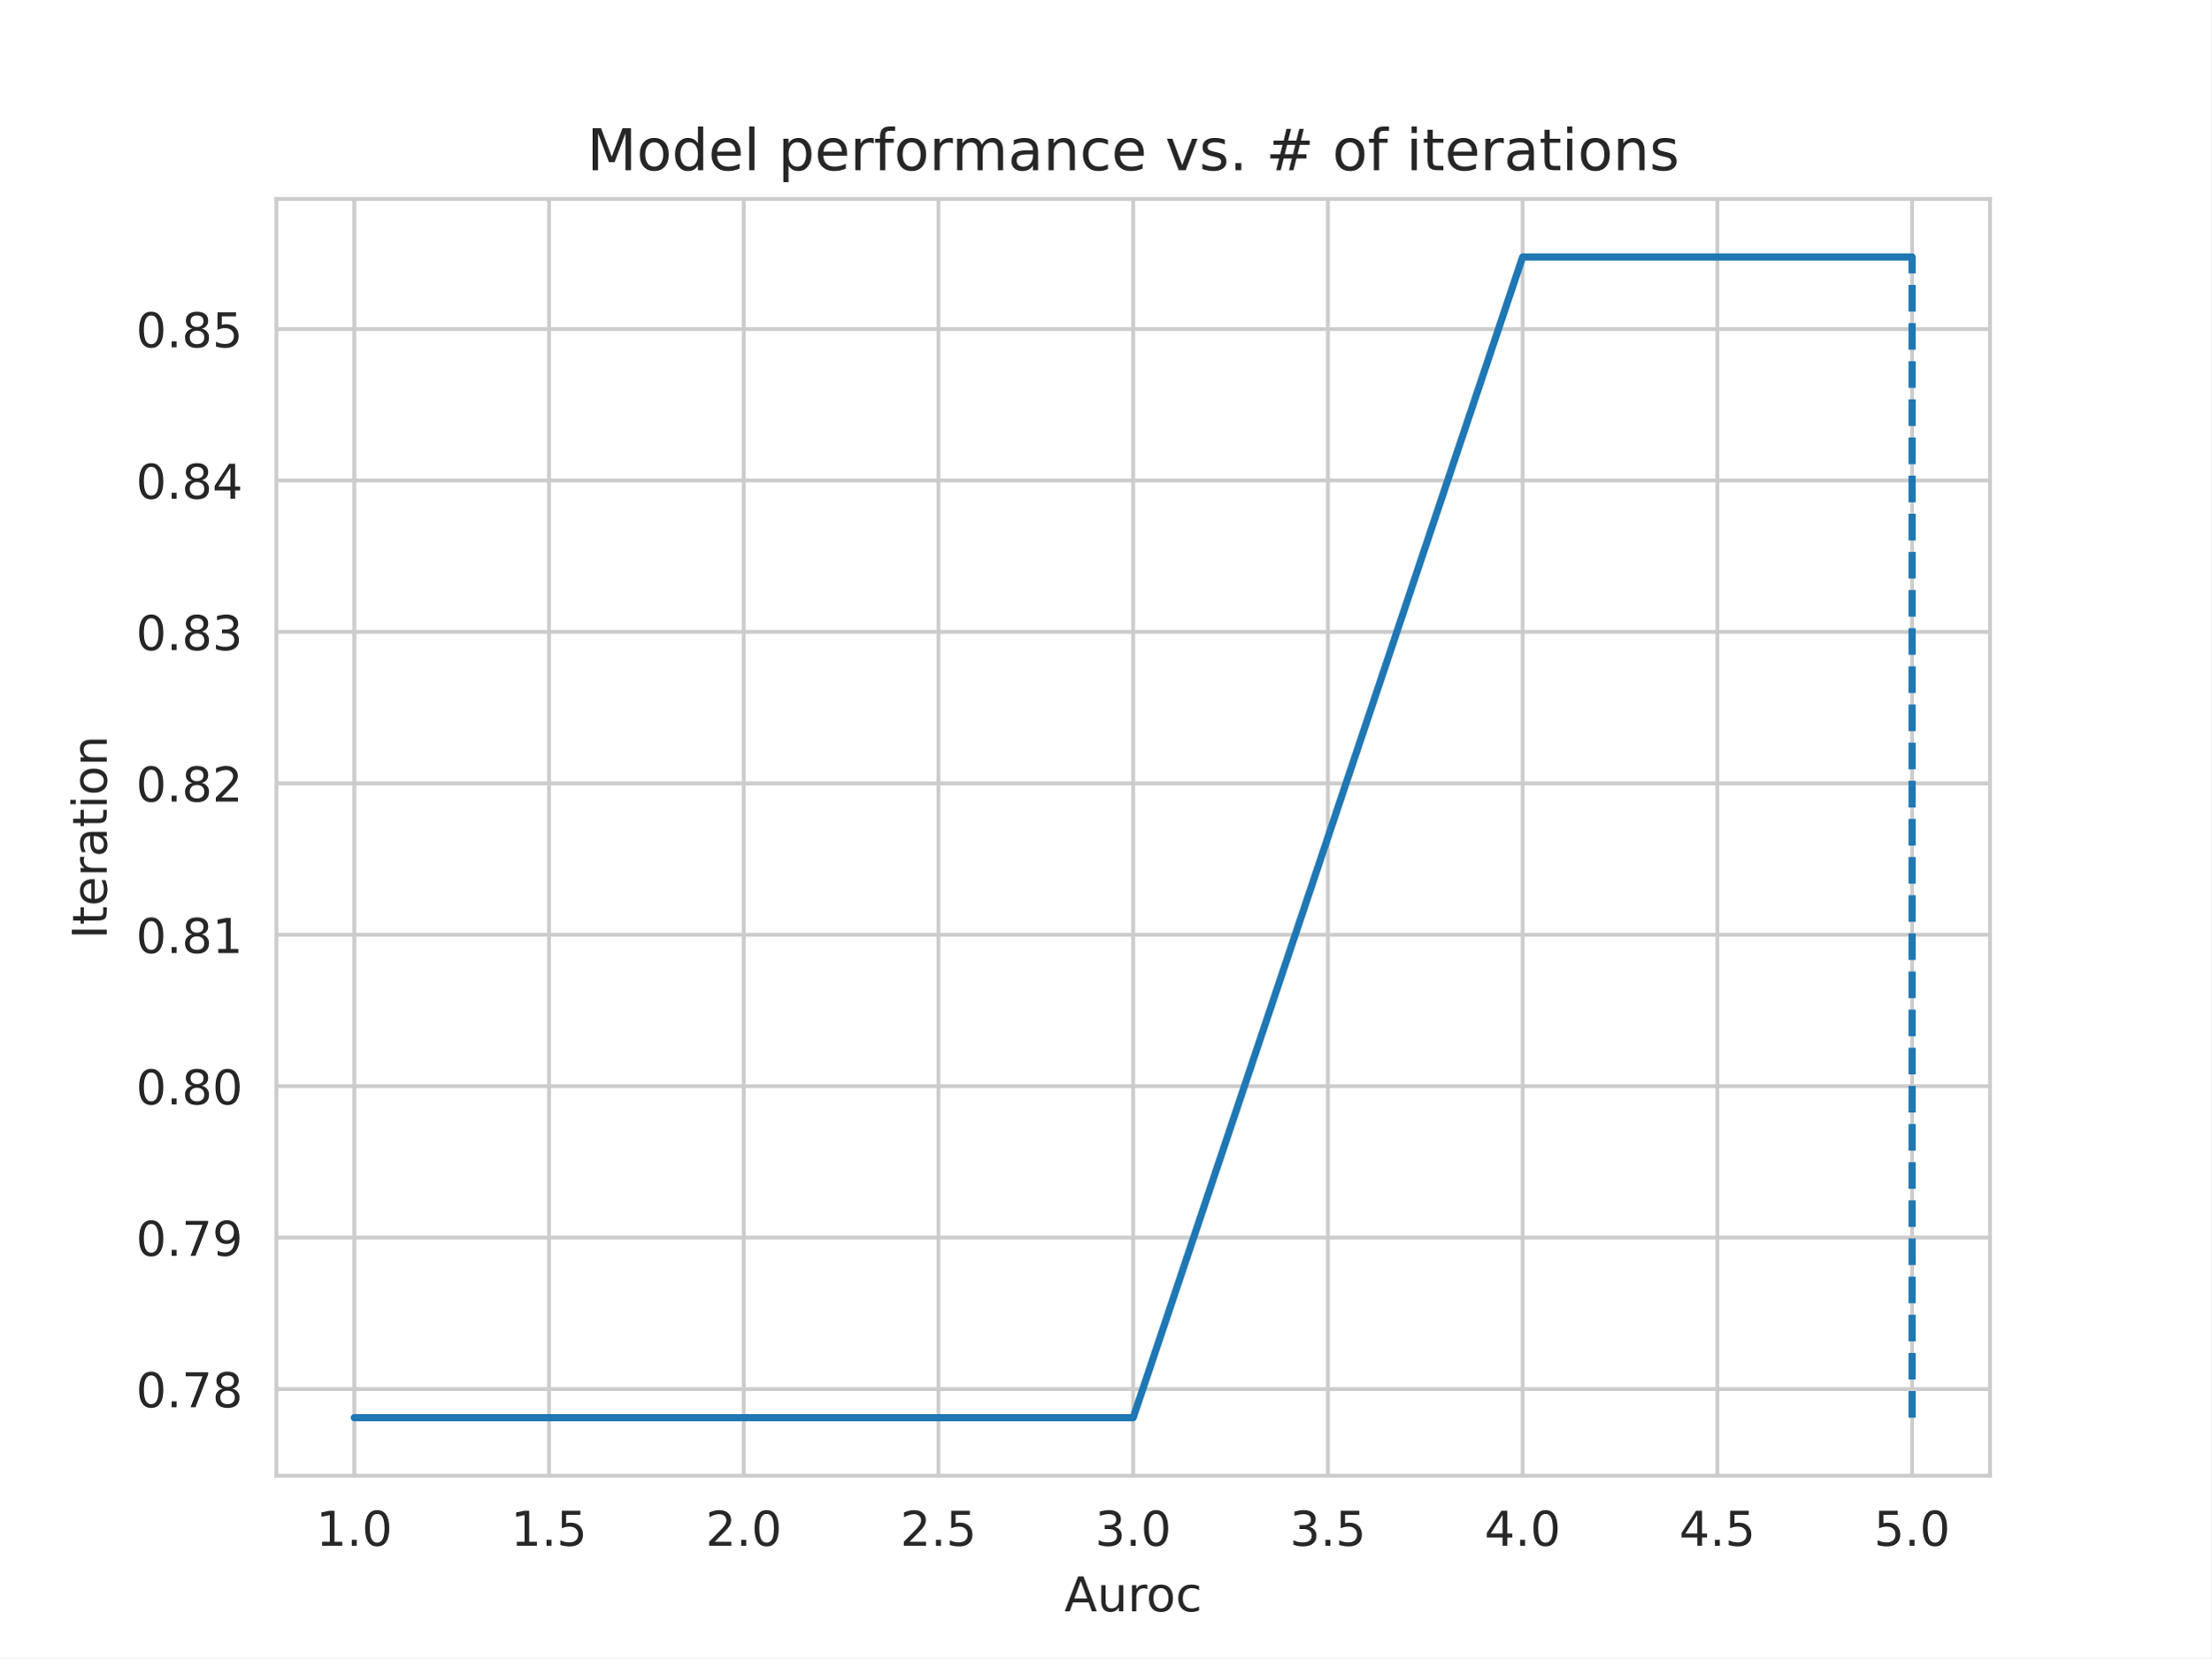
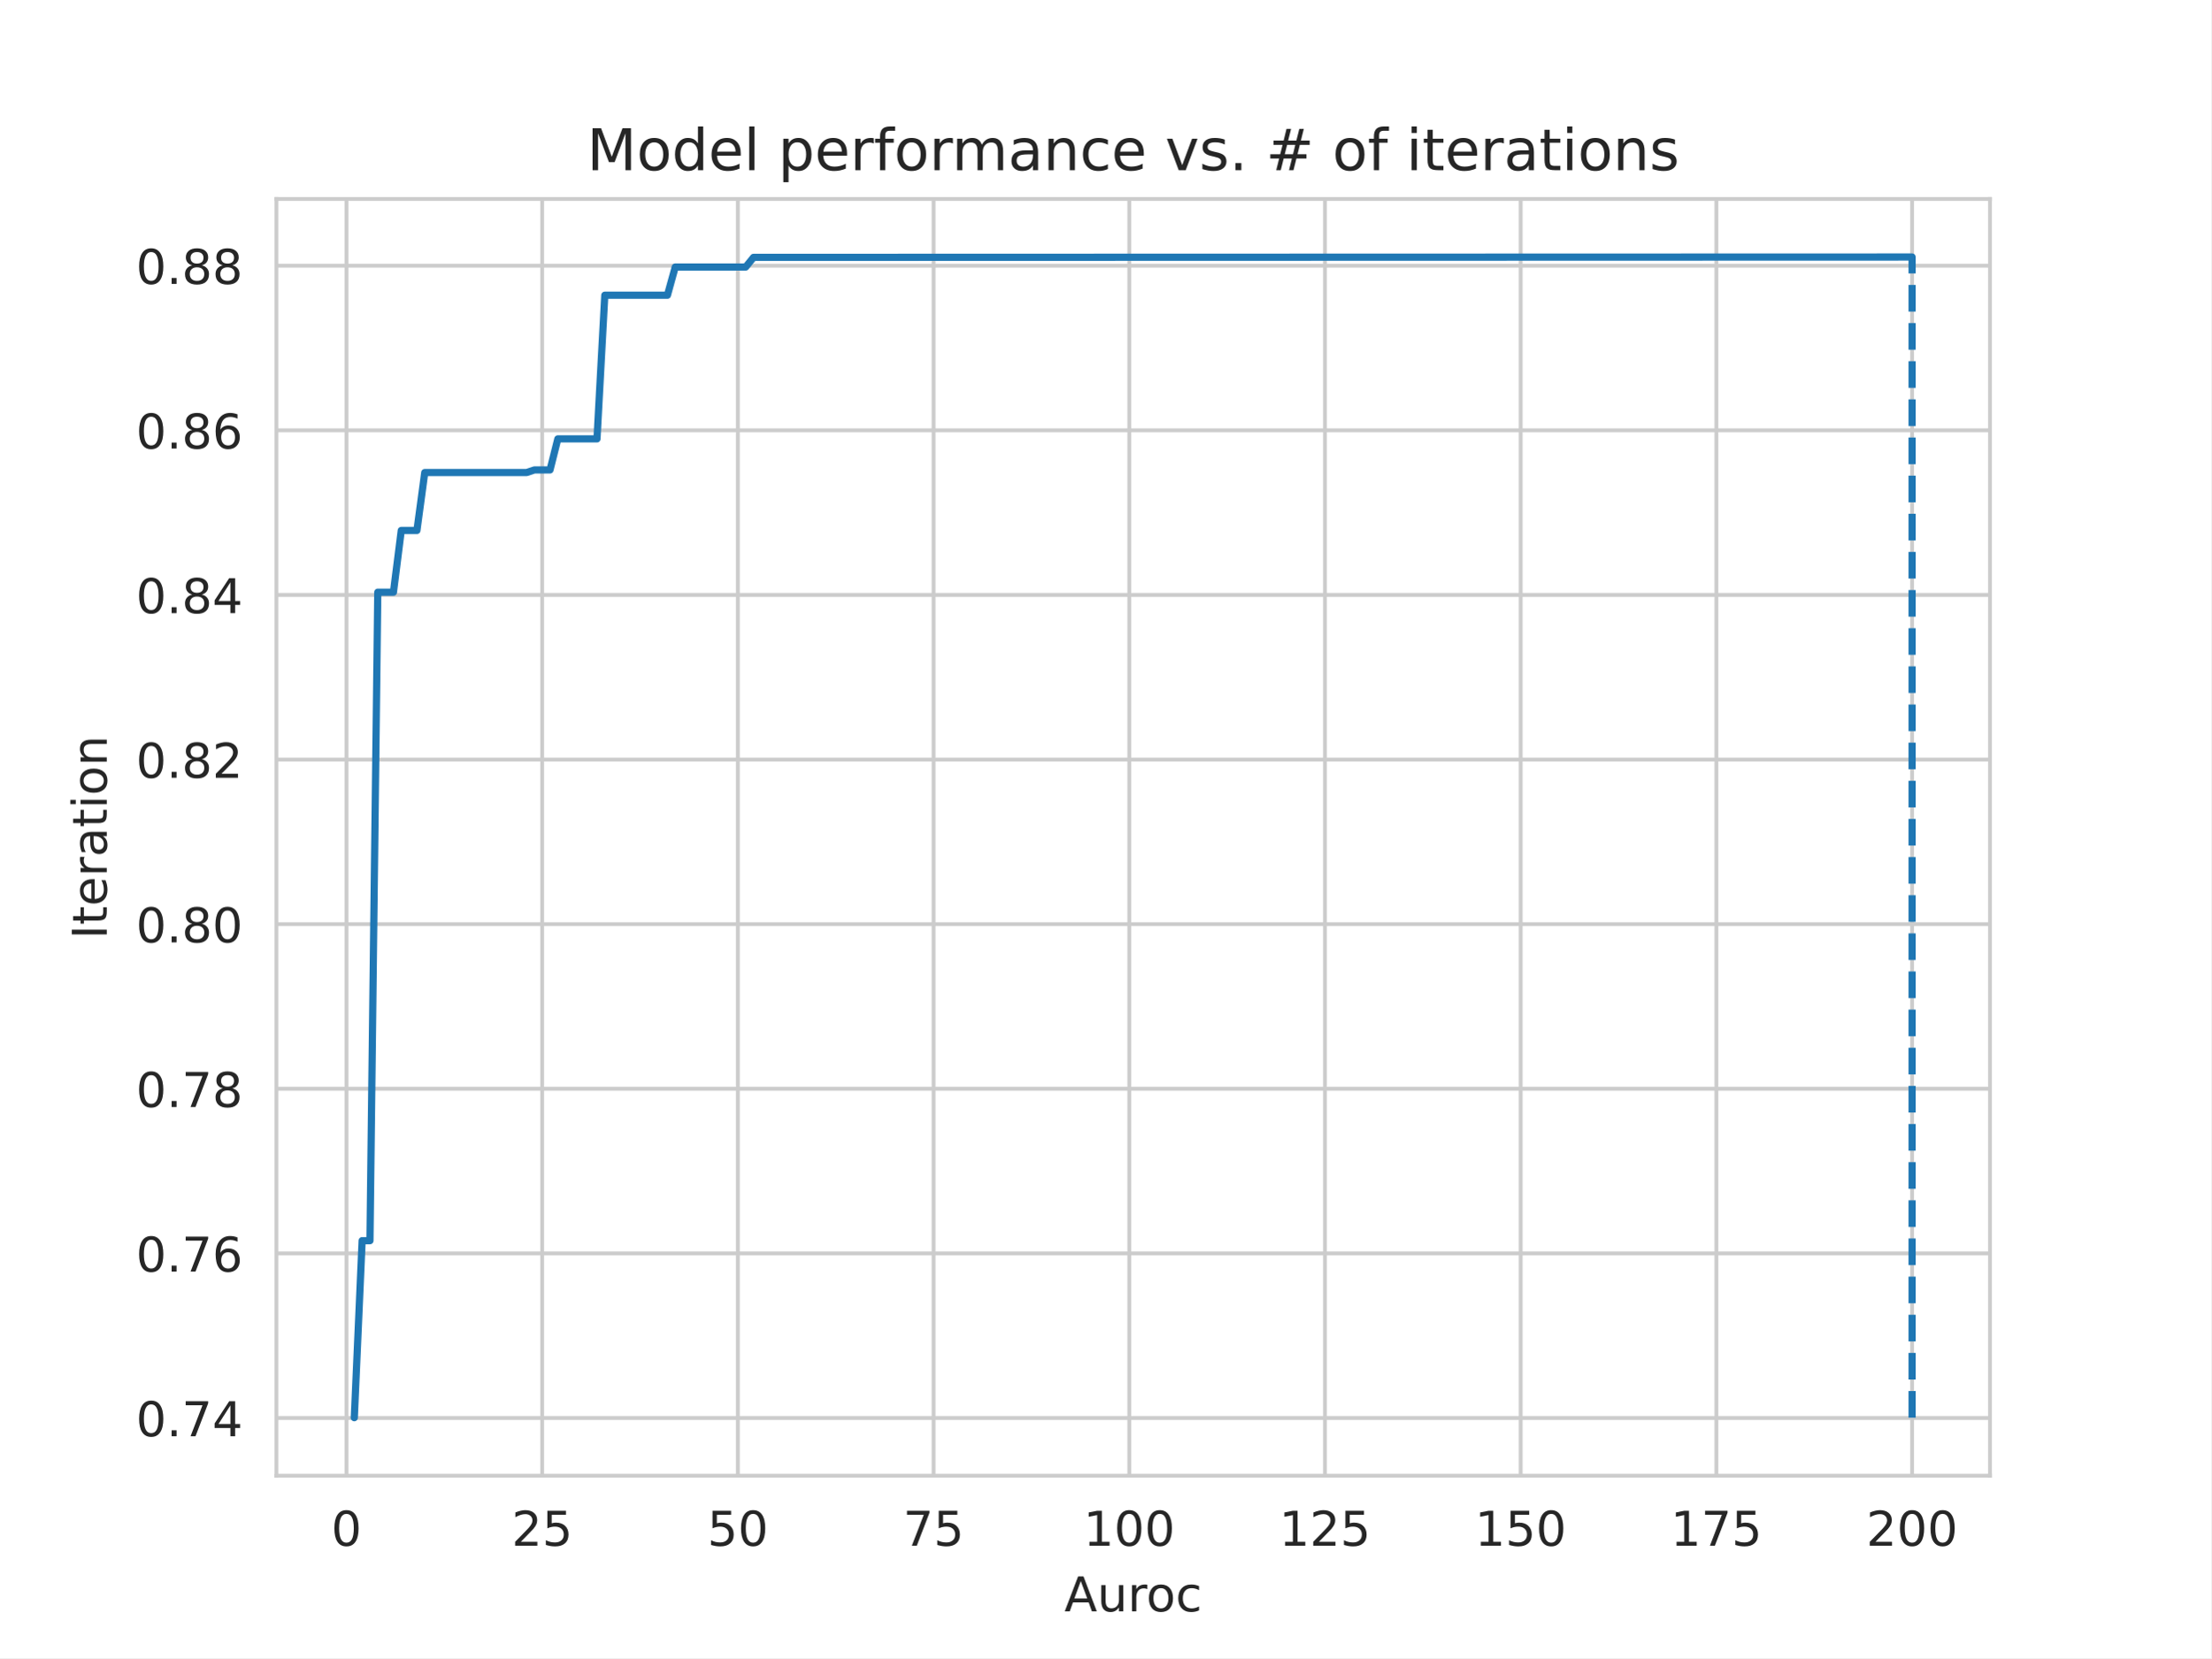
<svg xmlns="http://www.w3.org/2000/svg" xmlns:xlink="http://www.w3.org/1999/xlink" height="345.6pt" version="1.1" viewBox="0 0 460.8 345.6" width="460.8pt">
  <defs>
    <style type="text/css">*{stroke-linecap:butt;stroke-linejoin:round;}</style>
  </defs>
  <g id="figure_1">
    <g id="patch_1">
      <path d="M 0 345.6  L 460.8 345.6  L 460.8 0  L 0 0  z " style="fill:#ffffff;" />
    </g>
    <g id="axes_1">
      <g id="patch_2">
        <path d="M 57.6 307.584  L 414.72 307.584  L 414.72 41.472  L 57.6 41.472  z " style="fill:#ffffff;" />
      </g>
      <g id="matplotlib.axis_1">
        <g id="xtick_1">
          <g id="line2d_1">
-             <path clip-path="url(#p632183aedc)" d="M 73.833 307.584  L 73.833 41.472  " style="fill:none;stroke:#cccccc;stroke-linecap:round;stroke-width:0.8;" />
+             <path clip-path="url(#p4df4f2640b)" d="M 72.201 307.584  L 72.201 41.472  " style="fill:none;stroke:#cccccc;stroke-linecap:round;stroke-width:0.8;" />
          </g>
          <g id="text_1">
-             <g style="fill:#262626;" transform="translate(65.88116 322.1824)scale(0.1 -0.1)">
-               <defs>
-                 <path d="M 794 531  L 1825 531  L 1825 4091  L 703 3866  L 703 4441  L 1819 4666  L 2450 4666  L 2450 531  L 3481 531  L 3481 0  L 794 0  L 794 531  z " id="DejaVuSans-31" transform="scale(0.015625)" />
-                 <path d="M 684 794  L 1344 794  L 1344 0  L 684 0  L 684 794  z " id="DejaVuSans-2e" transform="scale(0.015625)" />
+             <g style="fill:#262626;" transform="translate(69.02005 322.1824)scale(0.1 -0.1)">
+               <defs>
                <path d="M 2034 4250  Q 1547 4250 1301 3770  Q 1056 3291 1056 2328  Q 1056 1369 1301 889  Q 1547 409 2034 409  Q 2525 409 2770 889  Q 3016 1369 3016 2328  Q 3016 3291 2770 3770  Q 2525 4250 2034 4250  z M 2034 4750  Q 2819 4750 3233 4129  Q 3647 3509 3647 2328  Q 3647 1150 3233 529  Q 2819 -91 2034 -91  Q 1250 -91 836 529  Q 422 1150 422 2328  Q 422 3509 836 4129  Q 1250 4750 2034 4750  z " id="DejaVuSans-30" transform="scale(0.015625)" />
              </defs>
-               <use xlink:href="#DejaVuSans-31" />
-               <use x="63.623" xlink:href="#DejaVuSans-2e" />
-               <use x="95.41" xlink:href="#DejaVuSans-30" />
+               <use xlink:href="#DejaVuSans-30" />
            </g>
          </g>
        </g>
        <g id="xtick_2">
          <g id="line2d_2">
-             <path clip-path="url(#p632183aedc)" d="M 114.415 307.584  L 114.415 41.472  " style="fill:none;stroke:#cccccc;stroke-linecap:round;stroke-width:0.8;" />
+             <path clip-path="url(#p4df4f2640b)" d="M 112.987 307.584  L 112.987 41.472  " style="fill:none;stroke:#cccccc;stroke-linecap:round;stroke-width:0.8;" />
          </g>
          <g id="text_2">
-             <g style="fill:#262626;" transform="translate(106.463 322.1824)scale(0.1 -0.1)">
-               <defs>
+             <g style="fill:#262626;" transform="translate(106.6245 322.1824)scale(0.1 -0.1)">
+               <defs>
+                 <path d="M 1228 531  L 3431 531  L 3431 0  L 469 0  L 469 531  Q 828 903 1448 1529  Q 2069 2156 2228 2338  Q 2531 2678 2651 2914  Q 2772 3150 2772 3378  Q 2772 3750 2511 3984  Q 2250 4219 1831 4219  Q 1534 4219 1204 4116  Q 875 4013 500 3803  L 500 4441  Q 881 4594 1212 4672  Q 1544 4750 1819 4750  Q 2544 4750 2975 4387  Q 3406 4025 3406 3419  Q 3406 3131 3298 2873  Q 3191 2616 2906 2266  Q 2828 2175 2409 1742  Q 1991 1309 1228 531  z " id="DejaVuSans-32" transform="scale(0.015625)" />
                <path d="M 691 4666  L 3169 4666  L 3169 4134  L 1269 4134  L 1269 2991  Q 1406 3038 1543 3061  Q 1681 3084 1819 3084  Q 2600 3084 3056 2656  Q 3513 2228 3513 1497  Q 3513 744 3044 326  Q 2575 -91 1722 -91  Q 1428 -91 1123 -41  Q 819 9 494 109  L 494 744  Q 775 591 1075 516  Q 1375 441 1709 441  Q 2250 441 2565 725  Q 2881 1009 2881 1497  Q 2881 1984 2565 2268  Q 2250 2553 1709 2553  Q 1456 2553 1204 2497  Q 953 2441 691 2322  L 691 4666  z " id="DejaVuSans-35" transform="scale(0.015625)" />
              </defs>
-               <use xlink:href="#DejaVuSans-31" />
-               <use x="63.623" xlink:href="#DejaVuSans-2e" />
-               <use x="95.41" xlink:href="#DejaVuSans-35" />
+               <use xlink:href="#DejaVuSans-32" />
+               <use x="63.623" xlink:href="#DejaVuSans-35" />
            </g>
          </g>
        </g>
        <g id="xtick_3">
          <g id="line2d_3">
-             <path clip-path="url(#p632183aedc)" d="M 154.996 307.584  L 154.996 41.472  " style="fill:none;stroke:#cccccc;stroke-linecap:round;stroke-width:0.8;" />
+             <path clip-path="url(#p4df4f2640b)" d="M 153.773 307.584  L 153.773 41.472  " style="fill:none;stroke:#cccccc;stroke-linecap:round;stroke-width:0.8;" />
          </g>
          <g id="text_3">
-             <g style="fill:#262626;" transform="translate(147.0448 322.1824)scale(0.1 -0.1)">
-               <defs>
-                 <path d="M 1228 531  L 3431 531  L 3431 0  L 469 0  L 469 531  Q 828 903 1448 1529  Q 2069 2156 2228 2338  Q 2531 2678 2651 2914  Q 2772 3150 2772 3378  Q 2772 3750 2511 3984  Q 2250 4219 1831 4219  Q 1534 4219 1204 4116  Q 875 4013 500 3803  L 500 4441  Q 881 4594 1212 4672  Q 1544 4750 1819 4750  Q 2544 4750 2975 4387  Q 3406 4025 3406 3419  Q 3406 3131 3298 2873  Q 3191 2616 2906 2266  Q 2828 2175 2409 1742  Q 1991 1309 1228 531  z " id="DejaVuSans-32" transform="scale(0.015625)" />
-               </defs>
-               <use xlink:href="#DejaVuSans-32" />
-               <use x="63.623" xlink:href="#DejaVuSans-2e" />
-               <use x="95.41" xlink:href="#DejaVuSans-30" />
+             <g style="fill:#262626;" transform="translate(147.4103 322.1824)scale(0.1 -0.1)">
+               <use xlink:href="#DejaVuSans-35" />
+               <use x="63.623" xlink:href="#DejaVuSans-30" />
            </g>
          </g>
        </g>
        <g id="xtick_4">
          <g id="line2d_4">
-             <path clip-path="url(#p632183aedc)" d="M 195.578 307.584  L 195.578 41.472  " style="fill:none;stroke:#cccccc;stroke-linecap:round;stroke-width:0.8;" />
+             <path clip-path="url(#p4df4f2640b)" d="M 194.559 307.584  L 194.559 41.472  " style="fill:none;stroke:#cccccc;stroke-linecap:round;stroke-width:0.8;" />
          </g>
          <g id="text_4">
-             <g style="fill:#262626;" transform="translate(187.6266 322.1824)scale(0.1 -0.1)">
-               <use xlink:href="#DejaVuSans-32" />
-               <use x="63.623" xlink:href="#DejaVuSans-2e" />
-               <use x="95.41" xlink:href="#DejaVuSans-35" />
+             <g style="fill:#262626;" transform="translate(188.196 322.1824)scale(0.1 -0.1)">
+               <defs>
+                 <path d="M 525 4666  L 3525 4666  L 3525 4397  L 1831 0  L 1172 0  L 2766 4134  L 525 4134  L 525 4666  z " id="DejaVuSans-37" transform="scale(0.015625)" />
+               </defs>
+               <use xlink:href="#DejaVuSans-37" />
+               <use x="63.623" xlink:href="#DejaVuSans-35" />
            </g>
          </g>
        </g>
        <g id="xtick_5">
          <g id="line2d_5">
-             <path clip-path="url(#p632183aedc)" d="M 236.16 307.584  L 236.16 41.472  " style="fill:none;stroke:#cccccc;stroke-linecap:round;stroke-width:0.8;" />
+             <path clip-path="url(#p4df4f2640b)" d="M 235.344 307.584  L 235.344 41.472  " style="fill:none;stroke:#cccccc;stroke-linecap:round;stroke-width:0.8;" />
          </g>
          <g id="text_5">
-             <g style="fill:#262626;" transform="translate(228.2084 322.1824)scale(0.1 -0.1)">
-               <defs>
-                 <path d="M 2597 2516  Q 3050 2419 3304 2112  Q 3559 1806 3559 1356  Q 3559 666 3084 287  Q 2609 -91 1734 -91  Q 1441 -91 1130 -33  Q 819 25 488 141  L 488 750  Q 750 597 1062 519  Q 1375 441 1716 441  Q 2309 441 2620 675  Q 2931 909 2931 1356  Q 2931 1769 2642 2001  Q 2353 2234 1838 2234  L 1294 2234  L 1294 2753  L 1863 2753  Q 2328 2753 2575 2939  Q 2822 3125 2822 3475  Q 2822 3834 2567 4026  Q 2313 4219 1838 4219  Q 1578 4219 1281 4162  Q 984 4106 628 3988  L 628 4550  Q 988 4650 1302 4700  Q 1616 4750 1894 4750  Q 2613 4750 3031 4423  Q 3450 4097 3450 3541  Q 3450 3153 3228 2886  Q 3006 2619 2597 2516  z " id="DejaVuSans-33" transform="scale(0.015625)" />
-               </defs>
-               <use xlink:href="#DejaVuSans-33" />
-               <use x="63.623" xlink:href="#DejaVuSans-2e" />
-               <use x="95.41" xlink:href="#DejaVuSans-30" />
+             <g style="fill:#262626;" transform="translate(225.8005 322.1824)scale(0.1 -0.1)">
+               <defs>
+                 <path d="M 794 531  L 1825 531  L 1825 4091  L 703 3866  L 703 4441  L 1819 4666  L 2450 4666  L 2450 531  L 3481 531  L 3481 0  L 794 0  L 794 531  z " id="DejaVuSans-31" transform="scale(0.015625)" />
+               </defs>
+               <use xlink:href="#DejaVuSans-31" />
+               <use x="63.623" xlink:href="#DejaVuSans-30" />
+               <use x="127.246" xlink:href="#DejaVuSans-30" />
            </g>
          </g>
        </g>
        <g id="xtick_6">
          <g id="line2d_6">
-             <path clip-path="url(#p632183aedc)" d="M 276.742 307.584  L 276.742 41.472  " style="fill:none;stroke:#cccccc;stroke-linecap:round;stroke-width:0.8;" />
+             <path clip-path="url(#p4df4f2640b)" d="M 276.13 307.584  L 276.13 41.472  " style="fill:none;stroke:#cccccc;stroke-linecap:round;stroke-width:0.8;" />
          </g>
          <g id="text_6">
-             <g style="fill:#262626;" transform="translate(268.7903 322.1824)scale(0.1 -0.1)">
-               <use xlink:href="#DejaVuSans-33" />
-               <use x="63.623" xlink:href="#DejaVuSans-2e" />
-               <use x="95.41" xlink:href="#DejaVuSans-35" />
+             <g style="fill:#262626;" transform="translate(266.5863 322.1824)scale(0.1 -0.1)">
+               <use xlink:href="#DejaVuSans-31" />
+               <use x="63.623" xlink:href="#DejaVuSans-32" />
+               <use x="127.246" xlink:href="#DejaVuSans-35" />
            </g>
          </g>
        </g>
        <g id="xtick_7">
          <g id="line2d_7">
-             <path clip-path="url(#p632183aedc)" d="M 317.324 307.584  L 317.324 41.472  " style="fill:none;stroke:#cccccc;stroke-linecap:round;stroke-width:0.8;" />
+             <path clip-path="url(#p4df4f2640b)" d="M 316.916 307.584  L 316.916 41.472  " style="fill:none;stroke:#cccccc;stroke-linecap:round;stroke-width:0.8;" />
          </g>
          <g id="text_7">
-             <g style="fill:#262626;" transform="translate(309.3721 322.1824)scale(0.1 -0.1)">
-               <defs>
-                 <path d="M 2419 4116  L 825 1625  L 2419 1625  L 2419 4116  z M 2253 4666  L 3047 4666  L 3047 1625  L 3713 1625  L 3713 1100  L 3047 1100  L 3047 0  L 2419 0  L 2419 1100  L 313 1100  L 313 1709  L 2253 4666  z " id="DejaVuSans-34" transform="scale(0.015625)" />
-               </defs>
-               <use xlink:href="#DejaVuSans-34" />
-               <use x="63.623" xlink:href="#DejaVuSans-2e" />
-               <use x="95.41" xlink:href="#DejaVuSans-30" />
+             <g style="fill:#262626;" transform="translate(307.372 322.1824)scale(0.1 -0.1)">
+               <use xlink:href="#DejaVuSans-31" />
+               <use x="63.623" xlink:href="#DejaVuSans-35" />
+               <use x="127.246" xlink:href="#DejaVuSans-30" />
            </g>
          </g>
        </g>
        <g id="xtick_8">
          <g id="line2d_8">
-             <path clip-path="url(#p632183aedc)" d="M 357.905 307.584  L 357.905 41.472  " style="fill:none;stroke:#cccccc;stroke-linecap:round;stroke-width:0.8;" />
+             <path clip-path="url(#p4df4f2640b)" d="M 357.702 307.584  L 357.702 41.472  " style="fill:none;stroke:#cccccc;stroke-linecap:round;stroke-width:0.8;" />
          </g>
          <g id="text_8">
-             <g style="fill:#262626;" transform="translate(349.9539 322.1824)scale(0.1 -0.1)">
-               <use xlink:href="#DejaVuSans-34" />
-               <use x="63.623" xlink:href="#DejaVuSans-2e" />
-               <use x="95.41" xlink:href="#DejaVuSans-35" />
+             <g style="fill:#262626;" transform="translate(348.1578 322.1824)scale(0.1 -0.1)">
+               <use xlink:href="#DejaVuSans-31" />
+               <use x="63.623" xlink:href="#DejaVuSans-37" />
+               <use x="127.246" xlink:href="#DejaVuSans-35" />
            </g>
          </g>
        </g>
        <g id="xtick_9">
          <g id="line2d_9">
-             <path clip-path="url(#p632183aedc)" d="M 398.487 307.584  L 398.487 41.472  " style="fill:none;stroke:#cccccc;stroke-linecap:round;stroke-width:0.8;" />
+             <path clip-path="url(#p4df4f2640b)" d="M 398.487 307.584  L 398.487 41.472  " style="fill:none;stroke:#cccccc;stroke-linecap:round;stroke-width:0.8;" />
          </g>
          <g id="text_9">
-             <g style="fill:#262626;" transform="translate(390.5357 322.1824)scale(0.1 -0.1)">
-               <use xlink:href="#DejaVuSans-35" />
-               <use x="63.623" xlink:href="#DejaVuSans-2e" />
-               <use x="95.41" xlink:href="#DejaVuSans-30" />
+             <g style="fill:#262626;" transform="translate(388.9435 322.1824)scale(0.1 -0.1)">
+               <use xlink:href="#DejaVuSans-32" />
+               <use x="63.623" xlink:href="#DejaVuSans-30" />
+               <use x="127.246" xlink:href="#DejaVuSans-30" />
            </g>
          </g>
        </g>
        <g id="text_10">
          <g style="fill:#262626;" transform="translate(221.8194 335.8606)scale(0.1 -0.1)">
            <defs>
              <path d="M 2188 4044  L 1331 1722  L 3047 1722  L 2188 4044  z M 1831 4666  L 2547 4666  L 4325 0  L 3669 0  L 3244 1197  L 1141 1197  L 716 0  L 50 0  L 1831 4666  z " id="DejaVuSans-41" transform="scale(0.015625)" />
              <path d="M 544 1381  L 544 3500  L 1119 3500  L 1119 1403  Q 1119 906 1312 657  Q 1506 409 1894 409  Q 2359 409 2629 706  Q 2900 1003 2900 1516  L 2900 3500  L 3475 3500  L 3475 0  L 2900 0  L 2900 538  Q 2691 219 2414 64  Q 2138 -91 1772 -91  Q 1169 -91 856 284  Q 544 659 544 1381  z M 1991 3584  L 1991 3584  z " id="DejaVuSans-75" transform="scale(0.015625)" />
              <path d="M 2631 2963  Q 2534 3019 2420 3045  Q 2306 3072 2169 3072  Q 1681 3072 1420 2755  Q 1159 2438 1159 1844  L 1159 0  L 581 0  L 581 3500  L 1159 3500  L 1159 2956  Q 1341 3275 1631 3429  Q 1922 3584 2338 3584  Q 2397 3584 2469 3576  Q 2541 3569 2628 3553  L 2631 2963  z " id="DejaVuSans-72" transform="scale(0.015625)" />
              <path d="M 1959 3097  Q 1497 3097 1228 2736  Q 959 2375 959 1747  Q 959 1119 1226 758  Q 1494 397 1959 397  Q 2419 397 2687 759  Q 2956 1122 2956 1747  Q 2956 2369 2687 2733  Q 2419 3097 1959 3097  z M 1959 3584  Q 2709 3584 3137 3096  Q 3566 2609 3566 1747  Q 3566 888 3137 398  Q 2709 -91 1959 -91  Q 1206 -91 779 398  Q 353 888 353 1747  Q 353 2609 779 3096  Q 1206 3584 1959 3584  z " id="DejaVuSans-6f" transform="scale(0.015625)" />
              <path d="M 3122 3366  L 3122 2828  Q 2878 2963 2633 3030  Q 2388 3097 2138 3097  Q 1578 3097 1268 2742  Q 959 2388 959 1747  Q 959 1106 1268 751  Q 1578 397 2138 397  Q 2388 397 2633 464  Q 2878 531 3122 666  L 3122 134  Q 2881 22 2623 -34  Q 2366 -91 2075 -91  Q 1284 -91 818 406  Q 353 903 353 1747  Q 353 2603 823 3093  Q 1294 3584 2113 3584  Q 2378 3584 2631 3529  Q 2884 3475 3122 3366  z " id="DejaVuSans-63" transform="scale(0.015625)" />
            </defs>
            <use xlink:href="#DejaVuSans-41" />
            <use x="68.408" xlink:href="#DejaVuSans-75" />
            <use x="131.787" xlink:href="#DejaVuSans-72" />
            <use x="170.65" xlink:href="#DejaVuSans-6f" />
            <use x="231.832" xlink:href="#DejaVuSans-63" />
          </g>
        </g>
      </g>
      <g id="matplotlib.axis_2">
        <g id="ytick_1">
          <g id="line2d_10">
-             <path clip-path="url(#p632183aedc)" d="M 57.6 289.521  L 414.72 289.521  " style="fill:none;stroke:#cccccc;stroke-linecap:round;stroke-width:0.8;" />
+             <path clip-path="url(#p4df4f2640b)" d="M 57.6 295.558  L 414.72 295.558  " style="fill:none;stroke:#cccccc;stroke-linecap:round;stroke-width:0.8;" />
          </g>
          <g id="text_11">
-             <g style="fill:#262626;" transform="translate(28.33438 293.3202)scale(0.1 -0.1)">
-               <defs>
-                 <path d="M 525 4666  L 3525 4666  L 3525 4397  L 1831 0  L 1172 0  L 2766 4134  L 525 4134  L 525 4666  z " id="DejaVuSans-37" transform="scale(0.015625)" />
+             <g style="fill:#262626;" transform="translate(28.33438 299.3573)scale(0.1 -0.1)">
+               <defs>
+                 <path d="M 684 794  L 1344 794  L 1344 0  L 684 0  L 684 794  z " id="DejaVuSans-2e" transform="scale(0.015625)" />
+                 <path d="M 2419 4116  L 825 1625  L 2419 1625  L 2419 4116  z M 2253 4666  L 3047 4666  L 3047 1625  L 3713 1625  L 3713 1100  L 3047 1100  L 3047 0  L 2419 0  L 2419 1100  L 313 1100  L 313 1709  L 2253 4666  z " id="DejaVuSans-34" transform="scale(0.015625)" />
+               </defs>
+               <use xlink:href="#DejaVuSans-30" />
+               <use x="63.623" xlink:href="#DejaVuSans-2e" />
+               <use x="95.41" xlink:href="#DejaVuSans-37" />
+               <use x="159.033" xlink:href="#DejaVuSans-34" />
+             </g>
+           </g>
+         </g>
+         <g id="ytick_2">
+           <g id="line2d_11">
+             <path clip-path="url(#p4df4f2640b)" d="M 57.6 261.246  L 414.72 261.246  " style="fill:none;stroke:#cccccc;stroke-linecap:round;stroke-width:0.8;" />
+           </g>
+           <g id="text_12">
+             <g style="fill:#262626;" transform="translate(28.33438 265.0454)scale(0.1 -0.1)">
+               <defs>
+                 <path d="M 2113 2584  Q 1688 2584 1439 2293  Q 1191 2003 1191 1497  Q 1191 994 1439 701  Q 1688 409 2113 409  Q 2538 409 2786 701  Q 3034 994 3034 1497  Q 3034 2003 2786 2293  Q 2538 2584 2113 2584  z M 3366 4563  L 3366 3988  Q 3128 4100 2886 4159  Q 2644 4219 2406 4219  Q 1781 4219 1451 3797  Q 1122 3375 1075 2522  Q 1259 2794 1537 2939  Q 1816 3084 2150 3084  Q 2853 3084 3261 2657  Q 3669 2231 3669 1497  Q 3669 778 3244 343  Q 2819 -91 2113 -91  Q 1303 -91 875 529  Q 447 1150 447 2328  Q 447 3434 972 4092  Q 1497 4750 2381 4750  Q 2619 4750 2861 4703  Q 3103 4656 3366 4563  z " id="DejaVuSans-36" transform="scale(0.015625)" />
+               </defs>
+               <use xlink:href="#DejaVuSans-30" />
+               <use x="63.623" xlink:href="#DejaVuSans-2e" />
+               <use x="95.41" xlink:href="#DejaVuSans-37" />
+               <use x="159.033" xlink:href="#DejaVuSans-36" />
+             </g>
+           </g>
+         </g>
+         <g id="ytick_3">
+           <g id="line2d_12">
+             <path clip-path="url(#p4df4f2640b)" d="M 57.6 226.934  L 414.72 226.934  " style="fill:none;stroke:#cccccc;stroke-linecap:round;stroke-width:0.8;" />
+           </g>
+           <g id="text_13">
+             <g style="fill:#262626;" transform="translate(28.33438 230.7335)scale(0.1 -0.1)">
+               <defs>
                <path d="M 2034 2216  Q 1584 2216 1326 1975  Q 1069 1734 1069 1313  Q 1069 891 1326 650  Q 1584 409 2034 409  Q 2484 409 2743 651  Q 3003 894 3003 1313  Q 3003 1734 2745 1975  Q 2488 2216 2034 2216  z M 1403 2484  Q 997 2584 770 2862  Q 544 3141 544 3541  Q 544 4100 942 4425  Q 1341 4750 2034 4750  Q 2731 4750 3128 4425  Q 3525 4100 3525 3541  Q 3525 3141 3298 2862  Q 3072 2584 2669 2484  Q 3125 2378 3379 2068  Q 3634 1759 3634 1313  Q 3634 634 3220 271  Q 2806 -91 2034 -91  Q 1263 -91 848 271  Q 434 634 434 1313  Q 434 1759 690 2068  Q 947 2378 1403 2484  z M 1172 3481  Q 1172 3119 1398 2916  Q 1625 2713 2034 2713  Q 2441 2713 2670 2916  Q 2900 3119 2900 3481  Q 2900 3844 2670 4047  Q 2441 4250 2034 4250  Q 1625 4250 1398 4047  Q 1172 3844 1172 3481  z " id="DejaVuSans-38" transform="scale(0.015625)" />
              </defs>
              <use xlink:href="#DejaVuSans-30" />
              <use x="63.623" xlink:href="#DejaVuSans-2e" />
              <use x="95.41" xlink:href="#DejaVuSans-37" />
              <use x="159.033" xlink:href="#DejaVuSans-38" />
            </g>
          </g>
        </g>
-         <g id="ytick_2">
-           <g id="line2d_11">
-             <path clip-path="url(#p632183aedc)" d="M 57.6 257.958  L 414.72 257.958  " style="fill:none;stroke:#cccccc;stroke-linecap:round;stroke-width:0.8;" />
-           </g>
-           <g id="text_12">
-             <g style="fill:#262626;" transform="translate(28.33438 261.7575)scale(0.1 -0.1)">
-               <defs>
-                 <path d="M 703 97  L 703 672  Q 941 559 1184 500  Q 1428 441 1663 441  Q 2288 441 2617 861  Q 2947 1281 2994 2138  Q 2813 1869 2534 1725  Q 2256 1581 1919 1581  Q 1219 1581 811 2004  Q 403 2428 403 3163  Q 403 3881 828 4315  Q 1253 4750 1959 4750  Q 2769 4750 3195 4129  Q 3622 3509 3622 2328  Q 3622 1225 3098 567  Q 2575 -91 1691 -91  Q 1453 -91 1209 -44  Q 966 3 703 97  z M 1959 2075  Q 2384 2075 2632 2365  Q 2881 2656 2881 3163  Q 2881 3666 2632 3958  Q 2384 4250 1959 4250  Q 1534 4250 1286 3958  Q 1038 3666 1038 3163  Q 1038 2656 1286 2365  Q 1534 2075 1959 2075  z " id="DejaVuSans-39" transform="scale(0.015625)" />
-               </defs>
-               <use xlink:href="#DejaVuSans-30" />
-               <use x="63.623" xlink:href="#DejaVuSans-2e" />
-               <use x="95.41" xlink:href="#DejaVuSans-37" />
-               <use x="159.033" xlink:href="#DejaVuSans-39" />
-             </g>
-           </g>
-         </g>
-         <g id="ytick_3">
-           <g id="line2d_12">
-             <path clip-path="url(#p632183aedc)" d="M 57.6 226.395  L 414.72 226.395  " style="fill:none;stroke:#cccccc;stroke-linecap:round;stroke-width:0.8;" />
-           </g>
-           <g id="text_13">
-             <g style="fill:#262626;" transform="translate(28.33438 230.1947)scale(0.1 -0.1)">
-               <use xlink:href="#DejaVuSans-30" />
-               <use x="63.623" xlink:href="#DejaVuSans-2e" />
-               <use x="95.41" xlink:href="#DejaVuSans-38" />
-               <use x="159.033" xlink:href="#DejaVuSans-30" />
-             </g>
-           </g>
-         </g>
        <g id="ytick_4">
          <g id="line2d_13">
-             <path clip-path="url(#p632183aedc)" d="M 57.6 194.833  L 414.72 194.833  " style="fill:none;stroke:#cccccc;stroke-linecap:round;stroke-width:0.8;" />
+             <path clip-path="url(#p4df4f2640b)" d="M 57.6 192.622  L 414.72 192.622  " style="fill:none;stroke:#cccccc;stroke-linecap:round;stroke-width:0.8;" />
          </g>
          <g id="text_14">
-             <g style="fill:#262626;" transform="translate(28.33438 198.6319)scale(0.1 -0.1)">
-               <use xlink:href="#DejaVuSans-30" />
-               <use x="63.623" xlink:href="#DejaVuSans-2e" />
-               <use x="95.41" xlink:href="#DejaVuSans-38" />
-               <use x="159.033" xlink:href="#DejaVuSans-31" />
+             <g style="fill:#262626;" transform="translate(28.33438 196.4217)scale(0.1 -0.1)">
+               <use xlink:href="#DejaVuSans-30" />
+               <use x="63.623" xlink:href="#DejaVuSans-2e" />
+               <use x="95.41" xlink:href="#DejaVuSans-38" />
+               <use x="159.033" xlink:href="#DejaVuSans-30" />
            </g>
          </g>
        </g>
        <g id="ytick_5">
          <g id="line2d_14">
-             <path clip-path="url(#p632183aedc)" d="M 57.6 163.27  L 414.72 163.27  " style="fill:none;stroke:#cccccc;stroke-linecap:round;stroke-width:0.8;" />
+             <path clip-path="url(#p4df4f2640b)" d="M 57.6 158.311  L 414.72 158.311  " style="fill:none;stroke:#cccccc;stroke-linecap:round;stroke-width:0.8;" />
          </g>
          <g id="text_15">
-             <g style="fill:#262626;" transform="translate(28.33438 167.0692)scale(0.1 -0.1)">
+             <g style="fill:#262626;" transform="translate(28.33438 162.1098)scale(0.1 -0.1)">
              <use xlink:href="#DejaVuSans-30" />
              <use x="63.623" xlink:href="#DejaVuSans-2e" />
              <use x="95.41" xlink:href="#DejaVuSans-38" />
              <use x="159.033" xlink:href="#DejaVuSans-32" />
            </g>
          </g>
        </g>
        <g id="ytick_6">
          <g id="line2d_15">
-             <path clip-path="url(#p632183aedc)" d="M 57.6 131.707  L 414.72 131.707  " style="fill:none;stroke:#cccccc;stroke-linecap:round;stroke-width:0.8;" />
+             <path clip-path="url(#p4df4f2640b)" d="M 57.6 123.999  L 414.72 123.999  " style="fill:none;stroke:#cccccc;stroke-linecap:round;stroke-width:0.8;" />
          </g>
          <g id="text_16">
-             <g style="fill:#262626;" transform="translate(28.33438 135.5064)scale(0.1 -0.1)">
-               <use xlink:href="#DejaVuSans-30" />
-               <use x="63.623" xlink:href="#DejaVuSans-2e" />
-               <use x="95.41" xlink:href="#DejaVuSans-38" />
-               <use x="159.033" xlink:href="#DejaVuSans-33" />
+             <g style="fill:#262626;" transform="translate(28.33438 127.7979)scale(0.1 -0.1)">
+               <use xlink:href="#DejaVuSans-30" />
+               <use x="63.623" xlink:href="#DejaVuSans-2e" />
+               <use x="95.41" xlink:href="#DejaVuSans-38" />
+               <use x="159.033" xlink:href="#DejaVuSans-34" />
            </g>
          </g>
        </g>
        <g id="ytick_7">
          <g id="line2d_16">
-             <path clip-path="url(#p632183aedc)" d="M 57.6 100.144  L 414.72 100.144  " style="fill:none;stroke:#cccccc;stroke-linecap:round;stroke-width:0.8;" />
+             <path clip-path="url(#p4df4f2640b)" d="M 57.6 89.687  L 414.72 89.687  " style="fill:none;stroke:#cccccc;stroke-linecap:round;stroke-width:0.8;" />
          </g>
          <g id="text_17">
-             <g style="fill:#262626;" transform="translate(28.33438 103.9436)scale(0.1 -0.1)">
-               <use xlink:href="#DejaVuSans-30" />
-               <use x="63.623" xlink:href="#DejaVuSans-2e" />
-               <use x="95.41" xlink:href="#DejaVuSans-38" />
-               <use x="159.033" xlink:href="#DejaVuSans-34" />
+             <g style="fill:#262626;" transform="translate(28.33438 93.48608)scale(0.1 -0.1)">
+               <use xlink:href="#DejaVuSans-30" />
+               <use x="63.623" xlink:href="#DejaVuSans-2e" />
+               <use x="95.41" xlink:href="#DejaVuSans-38" />
+               <use x="159.033" xlink:href="#DejaVuSans-36" />
            </g>
          </g>
        </g>
        <g id="ytick_8">
          <g id="line2d_17">
-             <path clip-path="url(#p632183aedc)" d="M 57.6 68.582  L 414.72 68.582  " style="fill:none;stroke:#cccccc;stroke-linecap:round;stroke-width:0.8;" />
+             <path clip-path="url(#p4df4f2640b)" d="M 57.6 55.375  L 414.72 55.375  " style="fill:none;stroke:#cccccc;stroke-linecap:round;stroke-width:0.8;" />
          </g>
          <g id="text_18">
-             <g style="fill:#262626;" transform="translate(28.33438 72.38088)scale(0.1 -0.1)">
-               <use xlink:href="#DejaVuSans-30" />
-               <use x="63.623" xlink:href="#DejaVuSans-2e" />
-               <use x="95.41" xlink:href="#DejaVuSans-38" />
-               <use x="159.033" xlink:href="#DejaVuSans-35" />
+             <g style="fill:#262626;" transform="translate(28.33438 59.17421)scale(0.1 -0.1)">
+               <use xlink:href="#DejaVuSans-30" />
+               <use x="63.623" xlink:href="#DejaVuSans-2e" />
+               <use x="95.41" xlink:href="#DejaVuSans-38" />
+               <use x="159.033" xlink:href="#DejaVuSans-38" />
            </g>
          </g>
        </g>
        <g id="text_19">
          <g style="fill:#262626;" transform="translate(22.25469 195.7366)rotate(-90)scale(0.1 -0.1)">
            <defs>
              <path d="M 628 4666  L 1259 4666  L 1259 0  L 628 0  L 628 4666  z " id="DejaVuSans-49" transform="scale(0.015625)" />
              <path d="M 1172 4494  L 1172 3500  L 2356 3500  L 2356 3053  L 1172 3053  L 1172 1153  Q 1172 725 1289 603  Q 1406 481 1766 481  L 2356 481  L 2356 0  L 1766 0  Q 1100 0 847 248  Q 594 497 594 1153  L 594 3053  L 172 3053  L 172 3500  L 594 3500  L 594 4494  L 1172 4494  z " id="DejaVuSans-74" transform="scale(0.015625)" />
              <path d="M 3597 1894  L 3597 1613  L 953 1613  Q 991 1019 1311 708  Q 1631 397 2203 397  Q 2534 397 2845 478  Q 3156 559 3463 722  L 3463 178  Q 3153 47 2828 -22  Q 2503 -91 2169 -91  Q 1331 -91 842 396  Q 353 884 353 1716  Q 353 2575 817 3079  Q 1281 3584 2069 3584  Q 2775 3584 3186 3129  Q 3597 2675 3597 1894  z M 3022 2063  Q 3016 2534 2758 2815  Q 2500 3097 2075 3097  Q 1594 3097 1305 2825  Q 1016 2553 972 2059  L 3022 2063  z " id="DejaVuSans-65" transform="scale(0.015625)" />
              <path d="M 2194 1759  Q 1497 1759 1228 1600  Q 959 1441 959 1056  Q 959 750 1161 570  Q 1363 391 1709 391  Q 2188 391 2477 730  Q 2766 1069 2766 1631  L 2766 1759  L 2194 1759  z M 3341 1997  L 3341 0  L 2766 0  L 2766 531  Q 2569 213 2275 61  Q 1981 -91 1556 -91  Q 1019 -91 701 211  Q 384 513 384 1019  Q 384 1609 779 1909  Q 1175 2209 1959 2209  L 2766 2209  L 2766 2266  Q 2766 2663 2505 2880  Q 2244 3097 1772 3097  Q 1472 3097 1187 3025  Q 903 2953 641 2809  L 641 3341  Q 956 3463 1253 3523  Q 1550 3584 1831 3584  Q 2591 3584 2966 3190  Q 3341 2797 3341 1997  z " id="DejaVuSans-61" transform="scale(0.015625)" />
              <path d="M 603 3500  L 1178 3500  L 1178 0  L 603 0  L 603 3500  z M 603 4863  L 1178 4863  L 1178 4134  L 603 4134  L 603 4863  z " id="DejaVuSans-69" transform="scale(0.015625)" />
              <path d="M 3513 2113  L 3513 0  L 2938 0  L 2938 2094  Q 2938 2591 2744 2837  Q 2550 3084 2163 3084  Q 1697 3084 1428 2787  Q 1159 2491 1159 1978  L 1159 0  L 581 0  L 581 3500  L 1159 3500  L 1159 2956  Q 1366 3272 1645 3428  Q 1925 3584 2291 3584  Q 2894 3584 3203 3211  Q 3513 2838 3513 2113  z " id="DejaVuSans-6e" transform="scale(0.015625)" />
            </defs>
            <use xlink:href="#DejaVuSans-49" />
            <use x="29.492" xlink:href="#DejaVuSans-74" />
            <use x="68.701" xlink:href="#DejaVuSans-65" />
            <use x="130.225" xlink:href="#DejaVuSans-72" />
            <use x="171.338" xlink:href="#DejaVuSans-61" />
            <use x="232.617" xlink:href="#DejaVuSans-74" />
            <use x="271.826" xlink:href="#DejaVuSans-69" />
            <use x="299.609" xlink:href="#DejaVuSans-6f" />
            <use x="360.791" xlink:href="#DejaVuSans-6e" />
          </g>
        </g>
      </g>
      <g id="LineCollection_1">
-         <path clip-path="url(#p632183aedc)" d="M 398.487 295.488  L 398.487 53.568  " style="fill:none;stroke:#1f77b4;stroke-dasharray:5.55,2.4;stroke-dashoffset:0;stroke-width:1.5;" />
+         <path clip-path="url(#p4df4f2640b)" d="M 398.487 295.488  L 398.487 53.568  " style="fill:none;stroke:#1f77b4;stroke-dasharray:5.55,2.4;stroke-dashoffset:0;stroke-width:1.5;" />
      </g>
      <g id="line2d_18">
-         <path clip-path="url(#p632183aedc)" d="M 73.833 295.488  L 154.996 295.488  L 236.16 295.488  L 317.324 53.568  L 398.487 53.568  " style="fill:none;stroke:#1f77b4;stroke-linecap:round;stroke-width:1.5;" />
+         <path clip-path="url(#p4df4f2640b)" d="M 73.833 295.488  L 75.464 258.596  L 77.096 258.596  L 78.727 123.43  L 81.99 123.43  L 83.621 110.56  L 86.884 110.56  L 88.516 98.493  L 109.724 98.493  L 111.356 97.95  L 114.618 97.95  L 116.25 91.476  L 124.407 91.476  L 126.038 61.531  L 139.09 61.531  L 140.721 55.654  L 155.404 55.654  L 157.036 53.641  L 398.487 53.568  L 398.487 53.568  " style="fill:none;stroke:#1f77b4;stroke-linecap:round;stroke-width:1.5;" />
      </g>
      <g id="patch_3">
        <path d="M 57.6 307.584  L 57.6 41.472  " style="fill:none;stroke:#cccccc;stroke-linecap:square;stroke-linejoin:miter;stroke-width:0.8;" />
      </g>
      <g id="patch_4">
        <path d="M 414.72 307.584  L 414.72 41.472  " style="fill:none;stroke:#cccccc;stroke-linecap:square;stroke-linejoin:miter;stroke-width:0.8;" />
      </g>
      <g id="patch_5">
        <path d="M 57.6 307.584  L 414.72 307.584  " style="fill:none;stroke:#cccccc;stroke-linecap:square;stroke-linejoin:miter;stroke-width:0.8;" />
      </g>
      <g id="patch_6">
        <path d="M 57.6 41.472  L 414.72 41.472  " style="fill:none;stroke:#cccccc;stroke-linecap:square;stroke-linejoin:miter;stroke-width:0.8;" />
      </g>
      <g id="text_20">
        <g style="fill:#262626;" transform="translate(122.3147 35.472)scale(0.12 -0.12)">
          <defs>
            <path d="M 628 4666  L 1569 4666  L 2759 1491  L 3956 4666  L 4897 4666  L 4897 0  L 4281 0  L 4281 4097  L 3078 897  L 2444 897  L 1241 4097  L 1241 0  L 628 0  L 628 4666  z " id="DejaVuSans-4d" transform="scale(0.015625)" />
            <path d="M 2906 2969  L 2906 4863  L 3481 4863  L 3481 0  L 2906 0  L 2906 525  Q 2725 213 2448 61  Q 2172 -91 1784 -91  Q 1150 -91 751 415  Q 353 922 353 1747  Q 353 2572 751 3078  Q 1150 3584 1784 3584  Q 2172 3584 2448 3432  Q 2725 3281 2906 2969  z M 947 1747  Q 947 1113 1208 752  Q 1469 391 1925 391  Q 2381 391 2643 752  Q 2906 1113 2906 1747  Q 2906 2381 2643 2742  Q 2381 3103 1925 3103  Q 1469 3103 1208 2742  Q 947 2381 947 1747  z " id="DejaVuSans-64" transform="scale(0.015625)" />
            <path d="M 603 4863  L 1178 4863  L 1178 0  L 603 0  L 603 4863  z " id="DejaVuSans-6c" transform="scale(0.015625)" />
            <path id="DejaVuSans-20" transform="scale(0.015625)" />
            <path d="M 1159 525  L 1159 -1331  L 581 -1331  L 581 3500  L 1159 3500  L 1159 2969  Q 1341 3281 1617 3432  Q 1894 3584 2278 3584  Q 2916 3584 3314 3078  Q 3713 2572 3713 1747  Q 3713 922 3314 415  Q 2916 -91 2278 -91  Q 1894 -91 1617 61  Q 1341 213 1159 525  z M 3116 1747  Q 3116 2381 2855 2742  Q 2594 3103 2138 3103  Q 1681 3103 1420 2742  Q 1159 2381 1159 1747  Q 1159 1113 1420 752  Q 1681 391 2138 391  Q 2594 391 2855 752  Q 3116 1113 3116 1747  z " id="DejaVuSans-70" transform="scale(0.015625)" />
            <path d="M 2375 4863  L 2375 4384  L 1825 4384  Q 1516 4384 1395 4259  Q 1275 4134 1275 3809  L 1275 3500  L 2222 3500  L 2222 3053  L 1275 3053  L 1275 0  L 697 0  L 697 3053  L 147 3053  L 147 3500  L 697 3500  L 697 3744  Q 697 4328 969 4595  Q 1241 4863 1831 4863  L 2375 4863  z " id="DejaVuSans-66" transform="scale(0.015625)" />
            <path d="M 3328 2828  Q 3544 3216 3844 3400  Q 4144 3584 4550 3584  Q 5097 3584 5394 3201  Q 5691 2819 5691 2113  L 5691 0  L 5113 0  L 5113 2094  Q 5113 2597 4934 2840  Q 4756 3084 4391 3084  Q 3944 3084 3684 2787  Q 3425 2491 3425 1978  L 3425 0  L 2847 0  L 2847 2094  Q 2847 2600 2669 2842  Q 2491 3084 2119 3084  Q 1678 3084 1418 2786  Q 1159 2488 1159 1978  L 1159 0  L 581 0  L 581 3500  L 1159 3500  L 1159 2956  Q 1356 3278 1631 3431  Q 1906 3584 2284 3584  Q 2666 3584 2933 3390  Q 3200 3197 3328 2828  z " id="DejaVuSans-6d" transform="scale(0.015625)" />
            <path d="M 191 3500  L 800 3500  L 1894 563  L 2988 3500  L 3597 3500  L 2284 0  L 1503 0  L 191 3500  z " id="DejaVuSans-76" transform="scale(0.015625)" />
            <path d="M 2834 3397  L 2834 2853  Q 2591 2978 2328 3040  Q 2066 3103 1784 3103  Q 1356 3103 1142 2972  Q 928 2841 928 2578  Q 928 2378 1081 2264  Q 1234 2150 1697 2047  L 1894 2003  Q 2506 1872 2764 1633  Q 3022 1394 3022 966  Q 3022 478 2636 193  Q 2250 -91 1575 -91  Q 1294 -91 989 -36  Q 684 19 347 128  L 347 722  Q 666 556 975 473  Q 1284 391 1588 391  Q 1994 391 2212 530  Q 2431 669 2431 922  Q 2431 1156 2273 1281  Q 2116 1406 1581 1522  L 1381 1569  Q 847 1681 609 1914  Q 372 2147 372 2553  Q 372 3047 722 3315  Q 1072 3584 1716 3584  Q 2034 3584 2315 3537  Q 2597 3491 2834 3397  z " id="DejaVuSans-73" transform="scale(0.015625)" />
            <path d="M 3272 2816  L 2363 2816  L 2100 1772  L 3016 1772  L 3272 2816  z M 2803 4594  L 2478 3297  L 3391 3297  L 3719 4594  L 4219 4594  L 3897 3297  L 4872 3297  L 4872 2816  L 3775 2816  L 3519 1772  L 4513 1772  L 4513 1294  L 3397 1294  L 3072 0  L 2572 0  L 2894 1294  L 1978 1294  L 1656 0  L 1153 0  L 1478 1294  L 494 1294  L 494 1772  L 1594 1772  L 1856 2816  L 850 2816  L 850 3297  L 1978 3297  L 2297 4594  L 2803 4594  z " id="DejaVuSans-23" transform="scale(0.015625)" />
          </defs>
          <use xlink:href="#DejaVuSans-4d" />
          <use x="86.279" xlink:href="#DejaVuSans-6f" />
          <use x="147.461" xlink:href="#DejaVuSans-64" />
          <use x="210.938" xlink:href="#DejaVuSans-65" />
          <use x="272.461" xlink:href="#DejaVuSans-6c" />
          <use x="300.244" xlink:href="#DejaVuSans-20" />
          <use x="332.031" xlink:href="#DejaVuSans-70" />
          <use x="395.508" xlink:href="#DejaVuSans-65" />
          <use x="457.031" xlink:href="#DejaVuSans-72" />
          <use x="498.145" xlink:href="#DejaVuSans-66" />
          <use x="533.35" xlink:href="#DejaVuSans-6f" />
          <use x="594.531" xlink:href="#DejaVuSans-72" />
          <use x="633.895" xlink:href="#DejaVuSans-6d" />
          <use x="731.307" xlink:href="#DejaVuSans-61" />
          <use x="792.586" xlink:href="#DejaVuSans-6e" />
          <use x="855.965" xlink:href="#DejaVuSans-63" />
          <use x="910.945" xlink:href="#DejaVuSans-65" />
          <use x="972.469" xlink:href="#DejaVuSans-20" />
          <use x="1004.256" xlink:href="#DejaVuSans-76" />
          <use x="1063.436" xlink:href="#DejaVuSans-73" />
          <use x="1115.535" xlink:href="#DejaVuSans-2e" />
          <use x="1147.322" xlink:href="#DejaVuSans-20" />
          <use x="1179.109" xlink:href="#DejaVuSans-23" />
          <use x="1262.898" xlink:href="#DejaVuSans-20" />
          <use x="1294.686" xlink:href="#DejaVuSans-6f" />
          <use x="1355.867" xlink:href="#DejaVuSans-66" />
          <use x="1391.072" xlink:href="#DejaVuSans-20" />
          <use x="1422.859" xlink:href="#DejaVuSans-69" />
          <use x="1450.643" xlink:href="#DejaVuSans-74" />
          <use x="1489.852" xlink:href="#DejaVuSans-65" />
          <use x="1551.375" xlink:href="#DejaVuSans-72" />
          <use x="1592.488" xlink:href="#DejaVuSans-61" />
          <use x="1653.768" xlink:href="#DejaVuSans-74" />
          <use x="1692.977" xlink:href="#DejaVuSans-69" />
          <use x="1720.76" xlink:href="#DejaVuSans-6f" />
          <use x="1781.941" xlink:href="#DejaVuSans-6e" />
          <use x="1845.32" xlink:href="#DejaVuSans-73" />
        </g>
      </g>
    </g>
  </g>
  <defs>
-     <clipPath id="p632183aedc">
+     <clipPath id="p4df4f2640b">
      <rect height="266.112" width="357.12" x="57.6" y="41.472" />
    </clipPath>
  </defs>
</svg>
